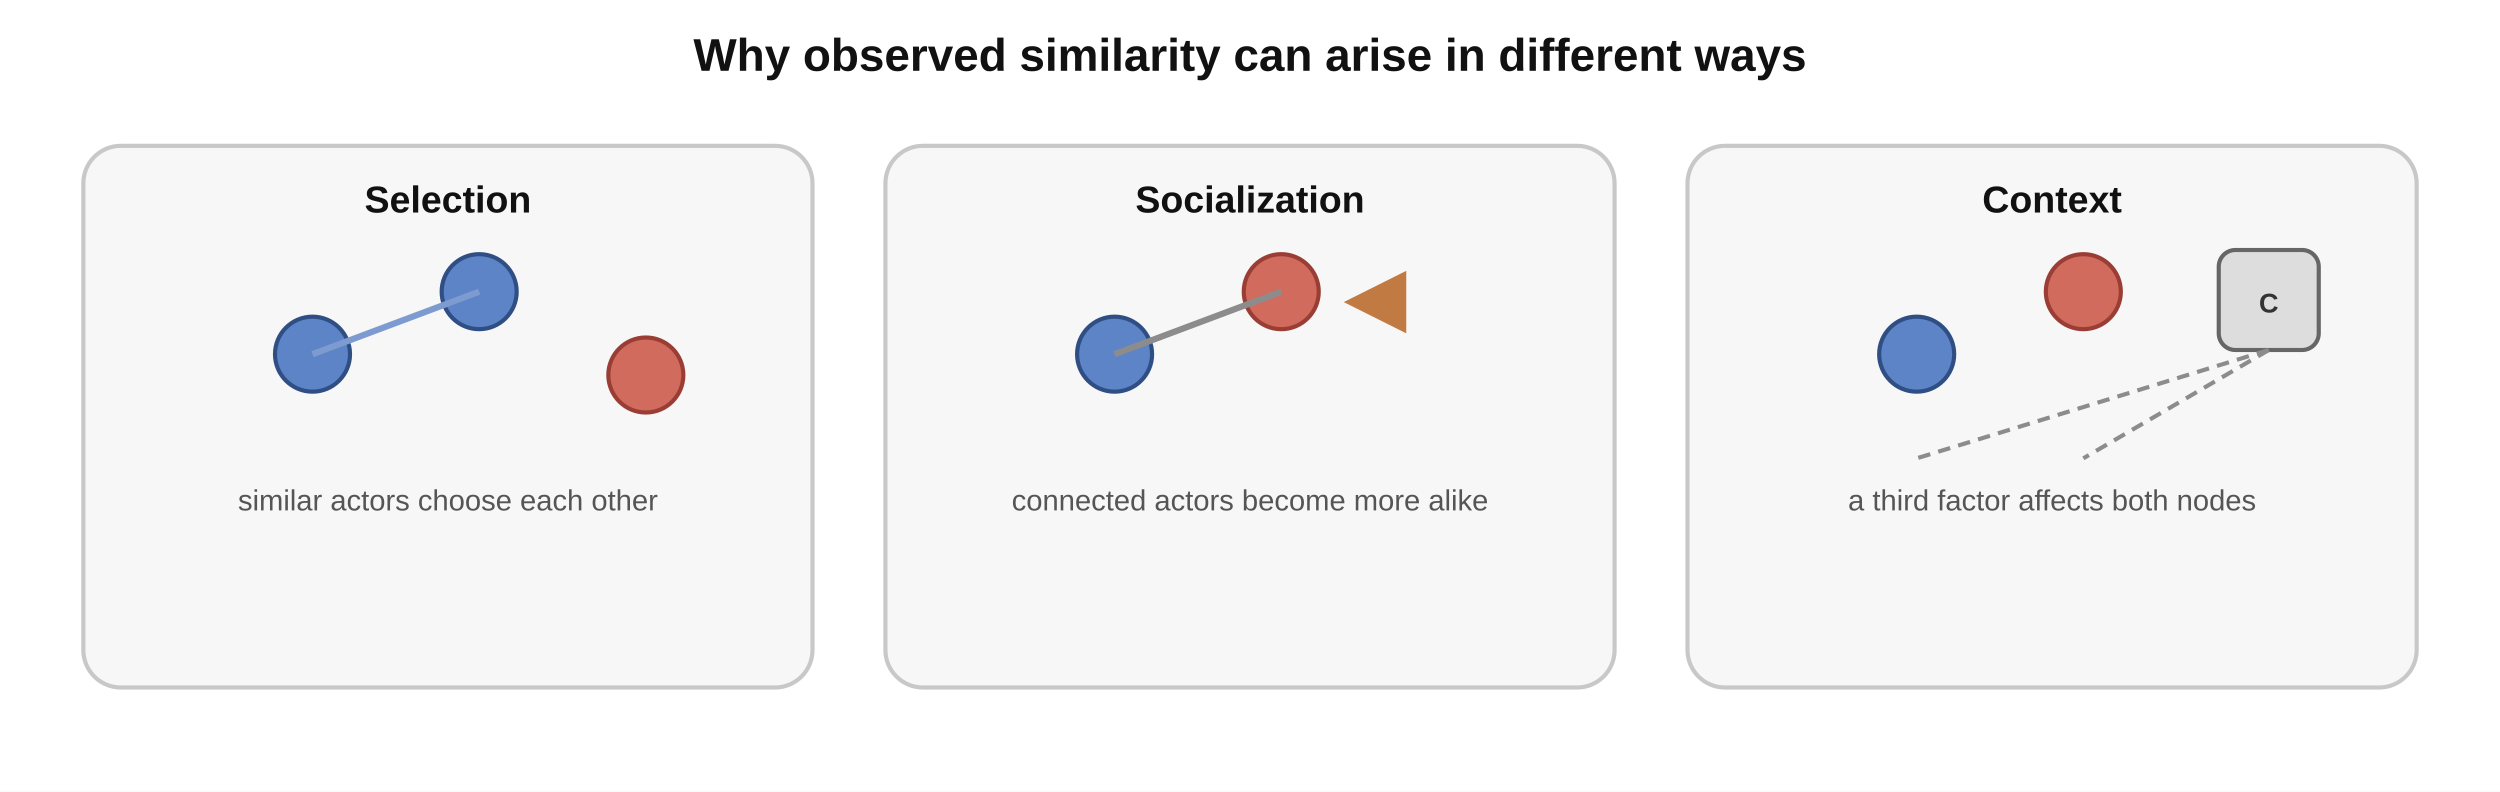
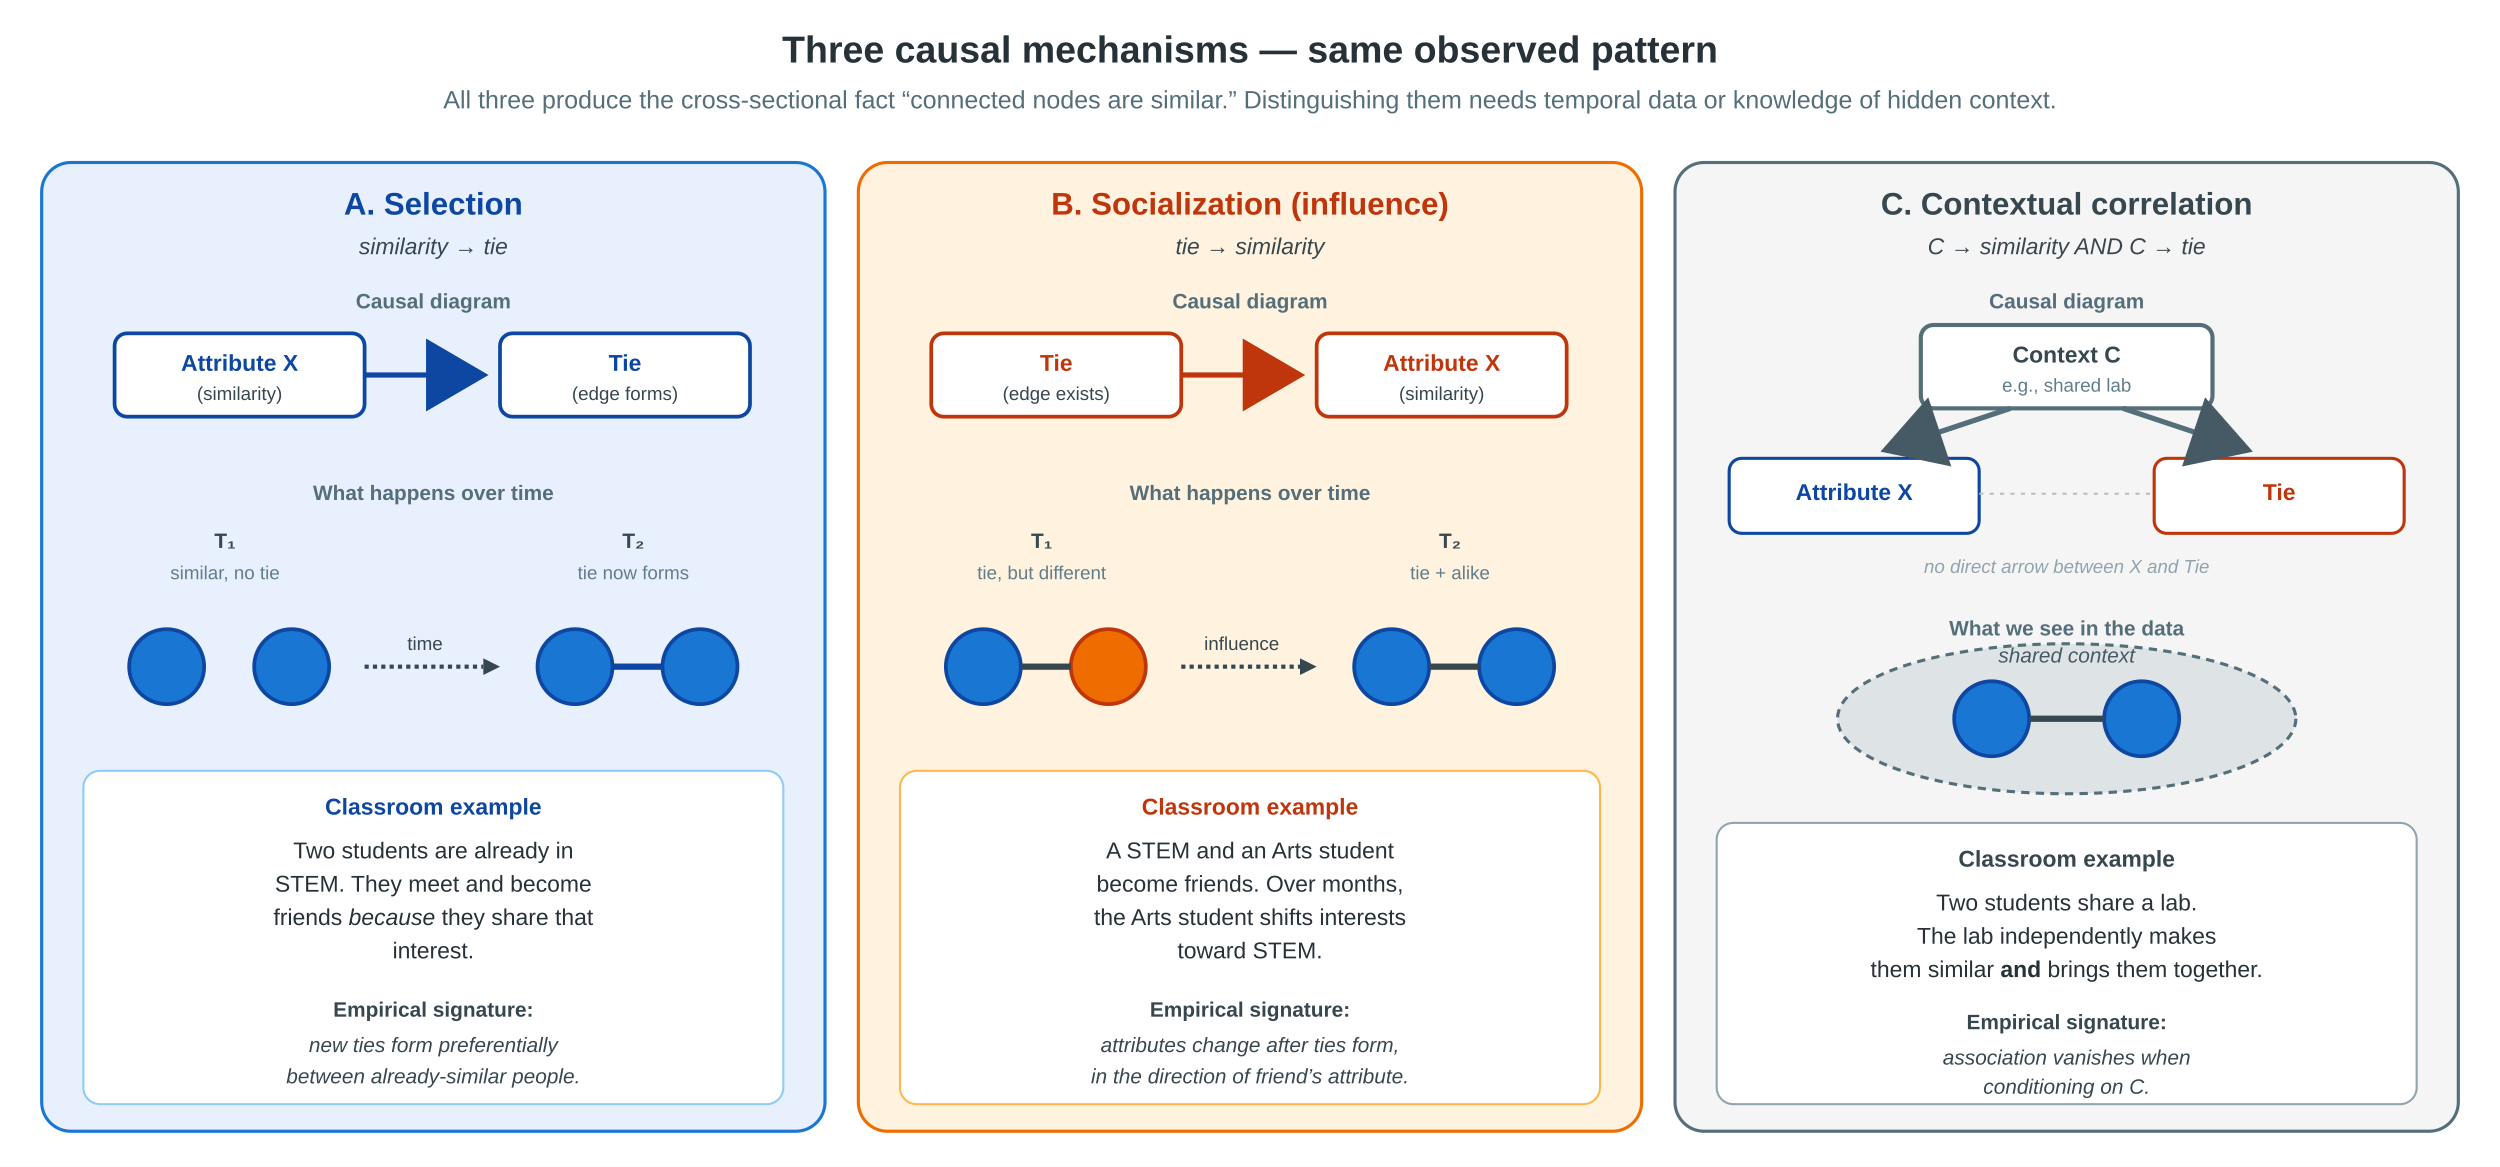
- <svg xmlns="http://www.w3.org/2000/svg" width="1200" height="380" viewBox="0 0 1200 380" role="img" aria-labelledby="title desc">
-   <rect width="1200" height="380" fill="#ffffff" />
-   <text x="600" y="34" text-anchor="middle" font-family="Arial, Helvetica, sans-serif" font-size="22" font-weight="700" fill="#111111">Why observed similarity can arise in different ways</text>
-   <rect x="40" y="70" width="350" height="260" rx="18" fill="#f7f7f7" stroke="#c8c8c8" stroke-width="2" />
-   <rect x="425" y="70" width="350" height="260" rx="18" fill="#f7f7f7" stroke="#c8c8c8" stroke-width="2" />
-   <rect x="810" y="70" width="350" height="260" rx="18" fill="#f7f7f7" stroke="#c8c8c8" stroke-width="2" />
-   <text x="215" y="102" text-anchor="middle" font-family="Arial, Helvetica, sans-serif" font-size="18" font-weight="700" fill="#111111">Selection</text>
-   <text x="600" y="102" text-anchor="middle" font-family="Arial, Helvetica, sans-serif" font-size="18" font-weight="700" fill="#111111">Socialization</text>
-   <text x="985" y="102" text-anchor="middle" font-family="Arial, Helvetica, sans-serif" font-size="18" font-weight="700" fill="#111111">Context</text>
+ <svg xmlns="http://www.w3.org/2000/svg" viewBox="0 0 1200 560" font-family="'Segoe UI', Arial, sans-serif" role="img" aria-labelledby="title desc">
+   <defs>
+     <marker id="arrowBlue" markerWidth="14" markerHeight="14" refX="11" refY="7" orient="auto" markerUnits="strokeWidth">
+       <path d="M 0 0 L 12 7 L 0 14 z" fill="#0d47a1" />
+     </marker>
+     <marker id="arrowOrange" markerWidth="14" markerHeight="14" refX="11" refY="7" orient="auto" markerUnits="strokeWidth">
+       <path d="M 0 0 L 12 7 L 0 14 z" fill="#bf360c" />
+     </marker>
+     <marker id="arrowGray" markerWidth="14" markerHeight="14" refX="11" refY="7" orient="auto" markerUnits="strokeWidth">
+       <path d="M 0 0 L 12 7 L 0 14 z" fill="#455a64" />
+     </marker>
+   </defs>
+   <rect width="1200" height="560" fill="#ffffff" />
+   <text x="600" y="30" text-anchor="middle" font-size="18" font-weight="700" fill="#263238">Three causal mechanisms — same observed pattern</text>
+   <text x="600" y="52" text-anchor="middle" font-size="12" fill="#546e7a">All three produce the cross-sectional fact “connected nodes are similar.” Distinguishing them needs temporal data or knowledge of hidden context.</text>
  <g>
-     <circle cx="150" cy="170" r="18" fill="#5c84c7" stroke="#2f4e84" stroke-width="2" />
-     <circle cx="230" cy="140" r="18" fill="#5c84c7" stroke="#2f4e84" stroke-width="2" />
-     <circle cx="310" cy="180" r="18" fill="#d16b5d" stroke="#9a3e35" stroke-width="2" />
-     <line x1="150" y1="170" x2="230" y2="140" stroke="#7d9bd0" stroke-width="3" />
-     <text x="215" y="245" text-anchor="middle" font-family="Arial, Helvetica, sans-serif" font-size="14" fill="#555555">similar actors choose each other</text>
+     <rect x="20" y="78" width="376" height="465" rx="14" fill="#e8f0fe" stroke="#1976d2" stroke-width="1.5" />
+     <text x="208" y="103" text-anchor="middle" font-size="15" font-weight="700" fill="#0d47a1">A. Selection</text>
+     <text x="208" y="122" text-anchor="middle" font-size="11" font-style="italic" fill="#37474f">similarity → tie</text>
+     <text x="208" y="148" text-anchor="middle" font-size="10" font-weight="600" fill="#546e7a">Causal diagram</text>
+     <rect x="55" y="160" width="120" height="40" rx="6" fill="#ffffff" stroke="#0d47a1" stroke-width="1.8" />
+     <text x="115" y="178" text-anchor="middle" font-size="11" font-weight="700" fill="#0d47a1">Attribute X</text>
+     <text x="115" y="192" text-anchor="middle" font-size="9" fill="#37474f">(similarity)</text>
+     <rect x="240" y="160" width="120" height="40" rx="6" fill="#ffffff" stroke="#0d47a1" stroke-width="1.8" />
+     <text x="300" y="178" text-anchor="middle" font-size="11" font-weight="700" fill="#0d47a1">Tie</text>
+     <text x="300" y="192" text-anchor="middle" font-size="9" fill="#37474f">(edge forms)</text>
+     <line x1="175" y1="180" x2="232" y2="180" stroke="#0d47a1" stroke-width="2.5" marker-end="url(#arrowBlue)" />
+     <text x="208" y="240" text-anchor="middle" font-size="10" font-weight="600" fill="#546e7a">What happens over time</text>
+     <text x="108" y="263" text-anchor="middle" font-size="10" font-weight="700" fill="#37474f">T₁</text>
+     <text x="108" y="278" text-anchor="middle" font-size="9" fill="#607d8b">similar, no tie</text>
+     <circle cx="80" cy="320" r="18" fill="#1976d2" stroke="#0d47a1" stroke-width="1.8" />
+     <circle cx="140" cy="320" r="18" fill="#1976d2" stroke="#0d47a1" stroke-width="1.8" />
+     <line x1="175" y1="320" x2="232" y2="320" stroke="#37474f" stroke-width="2" stroke-dasharray="2,2" />
+     <polygon points="232,316 240,320 232,324" fill="#37474f" />
+     <text x="204" y="312" text-anchor="middle" font-size="9" fill="#37474f">time</text>
+     <text x="304" y="263" text-anchor="middle" font-size="10" font-weight="700" fill="#37474f">T₂</text>
+     <text x="304" y="278" text-anchor="middle" font-size="9" fill="#607d8b">tie now forms</text>
+     <circle cx="276" cy="320" r="18" fill="#1976d2" stroke="#0d47a1" stroke-width="1.8" />
+     <circle cx="336" cy="320" r="18" fill="#1976d2" stroke="#0d47a1" stroke-width="1.8" />
+     <line x1="294" y1="320" x2="318" y2="320" stroke="#0d47a1" stroke-width="3" />
+     <rect x="40" y="370" width="336" height="160" rx="8" fill="#ffffff" stroke="#90caf9" stroke-width="1" />
+     <text x="208" y="391" text-anchor="middle" font-size="11" font-weight="700" fill="#0d47a1">Classroom example</text>
+     <text x="208" y="412" text-anchor="middle" font-size="11" fill="#263238">Two students are already in</text>
+     <text x="208" y="428" text-anchor="middle" font-size="11" fill="#263238">STEM. They meet and become</text>
+     <text x="208" y="444" text-anchor="middle" font-size="11" fill="#263238">friends <tspan font-style="italic">because</tspan> they share that</text>
+     <text x="208" y="460" text-anchor="middle" font-size="11" fill="#263238">interest.</text>
+     <text x="208" y="488" text-anchor="middle" font-size="10" font-weight="600" fill="#37474f">Empirical signature:</text>
+     <text x="208" y="505" text-anchor="middle" font-size="10" font-style="italic" fill="#37474f">new ties form preferentially</text>
+     <text x="208" y="520" text-anchor="middle" font-size="10" font-style="italic" fill="#37474f">between already-similar people.</text>
  </g>
  <g>
-     <circle cx="535" cy="170" r="18" fill="#5c84c7" stroke="#2f4e84" stroke-width="2" />
-     <circle cx="615" cy="140" r="18" fill="#d16b5d" stroke="#9a3e35" stroke-width="2" />
-     <line x1="535" y1="170" x2="615" y2="140" stroke="#8c8c8c" stroke-width="3" />
-     <polygon points="645,145 675,130 675,160" fill="#c07a42" />
-     <text x="600" y="245" text-anchor="middle" font-family="Arial, Helvetica, sans-serif" font-size="14" fill="#555555">connected actors become more alike</text>
+     <rect x="412" y="78" width="376" height="465" rx="14" fill="#fff3e0" stroke="#ef6c00" stroke-width="1.5" />
+     <text x="600" y="103" text-anchor="middle" font-size="15" font-weight="700" fill="#bf360c">B. Socialization (influence)</text>
+     <text x="600" y="122" text-anchor="middle" font-size="11" font-style="italic" fill="#37474f">tie → similarity</text>
+     <text x="600" y="148" text-anchor="middle" font-size="10" font-weight="600" fill="#546e7a">Causal diagram</text>
+     <rect x="447" y="160" width="120" height="40" rx="6" fill="#ffffff" stroke="#bf360c" stroke-width="1.8" />
+     <text x="507" y="178" text-anchor="middle" font-size="11" font-weight="700" fill="#bf360c">Tie</text>
+     <text x="507" y="192" text-anchor="middle" font-size="9" fill="#37474f">(edge exists)</text>
+     <rect x="632" y="160" width="120" height="40" rx="6" fill="#ffffff" stroke="#bf360c" stroke-width="1.8" />
+     <text x="692" y="178" text-anchor="middle" font-size="11" font-weight="700" fill="#bf360c">Attribute X</text>
+     <text x="692" y="192" text-anchor="middle" font-size="9" fill="#37474f">(similarity)</text>
+     <line x1="567" y1="180" x2="624" y2="180" stroke="#bf360c" stroke-width="2.5" marker-end="url(#arrowOrange)" />
+     <text x="600" y="240" text-anchor="middle" font-size="10" font-weight="600" fill="#546e7a">What happens over time</text>
+     <text x="500" y="263" text-anchor="middle" font-size="10" font-weight="700" fill="#37474f">T₁</text>
+     <text x="500" y="278" text-anchor="middle" font-size="9" fill="#607d8b">tie, but different</text>
+     <circle cx="472" cy="320" r="18" fill="#1976d2" stroke="#0d47a1" stroke-width="1.8" />
+     <circle cx="532" cy="320" r="18" fill="#ef6c00" stroke="#bf360c" stroke-width="1.8" />
+     <line x1="490" y1="320" x2="514" y2="320" stroke="#37474f" stroke-width="3" />
+     <line x1="567" y1="320" x2="624" y2="320" stroke="#37474f" stroke-width="2" stroke-dasharray="2,2" />
+     <polygon points="624,316 632,320 624,324" fill="#37474f" />
+     <text x="596" y="312" text-anchor="middle" font-size="9" fill="#37474f">influence</text>
+     <text x="696" y="263" text-anchor="middle" font-size="10" font-weight="700" fill="#37474f">T₂</text>
+     <text x="696" y="278" text-anchor="middle" font-size="9" fill="#607d8b">tie + alike</text>
+     <circle cx="668" cy="320" r="18" fill="#1976d2" stroke="#0d47a1" stroke-width="1.8" />
+     <circle cx="728" cy="320" r="18" fill="#1976d2" stroke="#0d47a1" stroke-width="1.8" />
+     <line x1="686" y1="320" x2="710" y2="320" stroke="#37474f" stroke-width="3" />
+     <rect x="432" y="370" width="336" height="160" rx="8" fill="#ffffff" stroke="#ffb74d" stroke-width="1" />
+     <text x="600" y="391" text-anchor="middle" font-size="11" font-weight="700" fill="#bf360c">Classroom example</text>
+     <text x="600" y="412" text-anchor="middle" font-size="11" fill="#263238">A STEM and an Arts student</text>
+     <text x="600" y="428" text-anchor="middle" font-size="11" fill="#263238">become friends. Over months,</text>
+     <text x="600" y="444" text-anchor="middle" font-size="11" fill="#263238">the Arts student shifts interests</text>
+     <text x="600" y="460" text-anchor="middle" font-size="11" fill="#263238">toward STEM.</text>
+     <text x="600" y="488" text-anchor="middle" font-size="10" font-weight="600" fill="#37474f">Empirical signature:</text>
+     <text x="600" y="505" text-anchor="middle" font-size="10" font-style="italic" fill="#37474f">attributes change after ties form,</text>
+     <text x="600" y="520" text-anchor="middle" font-size="10" font-style="italic" fill="#37474f">in the direction of friend’s attribute.</text>
  </g>
  <g>
-     <circle cx="920" cy="170" r="18" fill="#5c84c7" stroke="#2f4e84" stroke-width="2" />
-     <circle cx="1000" cy="140" r="18" fill="#d16b5d" stroke="#9a3e35" stroke-width="2" />
-     <rect x="1065" y="120" width="48" height="48" rx="8" fill="#dddddd" stroke="#666666" stroke-width="2" />
-     <line x1="1089" y1="168" x2="920" y2="220" stroke="#8c8c8c" stroke-width="2" stroke-dasharray="6 4" />
-     <line x1="1089" y1="168" x2="1000" y2="220" stroke="#8c8c8c" stroke-width="2" stroke-dasharray="6 4" />
-     <text x="1089" y="150" text-anchor="middle" font-family="Arial, Helvetica, sans-serif" font-size="13" font-weight="700" fill="#333333">C</text>
-     <text x="985" y="245" text-anchor="middle" font-family="Arial, Helvetica, sans-serif" font-size="14" fill="#555555">a third factor affects both nodes</text>
+     <rect x="804" y="78" width="376" height="465" rx="14" fill="#f5f5f5" stroke="#546e7a" stroke-width="1.5" />
+     <text x="992" y="103" text-anchor="middle" font-size="15" font-weight="700" fill="#37474f">C. Contextual correlation</text>
+     <text x="992" y="122" text-anchor="middle" font-size="11" font-style="italic" fill="#37474f">C → similarity AND C → tie</text>
+     <text x="992" y="148" text-anchor="middle" font-size="10" font-weight="600" fill="#546e7a">Causal diagram</text>
+     <rect x="922" y="156" width="140" height="40" rx="6" fill="#ffffff" stroke="#546e7a" stroke-width="2" />
+     <text x="992" y="174" text-anchor="middle" font-size="11" font-weight="700" fill="#37474f">Context C</text>
+     <text x="992" y="188" text-anchor="middle" font-size="9" fill="#607d8b">e.g., shared lab</text>
+     <rect x="830" y="220" width="120" height="36" rx="6" fill="#ffffff" stroke="#0d47a1" stroke-width="1.5" />
+     <text x="890" y="240" text-anchor="middle" font-size="11" font-weight="700" fill="#0d47a1">Attribute X</text>
+     <rect x="1034" y="220" width="120" height="36" rx="6" fill="#ffffff" stroke="#bf360c" stroke-width="1.5" />
+     <text x="1094" y="240" text-anchor="middle" font-size="11" font-weight="700" fill="#bf360c">Tie</text>
+     <line x1="965" y1="196" x2="905" y2="216" stroke="#546e7a" stroke-width="2.5" marker-end="url(#arrowGray)" />
+     <line x1="1019" y1="196" x2="1079" y2="216" stroke="#546e7a" stroke-width="2.5" marker-end="url(#arrowGray)" />
+     <line x1="950" y1="237" x2="1034" y2="237" stroke="#bdbdbd" stroke-width="1" stroke-dasharray="2,3" />
+     <text x="992" y="275" text-anchor="middle" font-size="9" font-style="italic" fill="#90a4ae">no direct arrow between X and Tie</text>
+     <text x="992" y="305" text-anchor="middle" font-size="10" font-weight="600" fill="#546e7a">What we see in the data</text>
+     <ellipse cx="992" cy="345" rx="110" ry="36" fill="#cfd8dc" fill-opacity="0.6" stroke="#546e7a" stroke-width="1.5" stroke-dasharray="4,3" />
+     <text x="992" y="318" text-anchor="middle" font-size="10" font-style="italic" fill="#455a64">shared context</text>
+     <circle cx="956" cy="345" r="18" fill="#1976d2" stroke="#0d47a1" stroke-width="1.8" />
+     <circle cx="1028" cy="345" r="18" fill="#1976d2" stroke="#0d47a1" stroke-width="1.8" />
+     <line x1="974" y1="345" x2="1010" y2="345" stroke="#37474f" stroke-width="3" />
+     <rect x="824" y="395" width="336" height="135" rx="8" fill="#ffffff" stroke="#90a4ae" stroke-width="1" />
+     <text x="992" y="416" text-anchor="middle" font-size="11" font-weight="700" fill="#37474f">Classroom example</text>
+     <text x="992" y="437" text-anchor="middle" font-size="11" fill="#263238">Two students share a lab.</text>
+     <text x="992" y="453" text-anchor="middle" font-size="11" fill="#263238">The lab independently makes</text>
+     <text x="992" y="469" text-anchor="middle" font-size="11" fill="#263238">them similar <tspan font-weight="700">and</tspan> brings them together.</text>
+     <text x="992" y="494" text-anchor="middle" font-size="10" font-weight="600" fill="#37474f">Empirical signature:</text>
+     <text x="992" y="511" text-anchor="middle" font-size="10" font-style="italic" fill="#37474f">association vanishes when</text>
+     <text x="992" y="525" text-anchor="middle" font-size="10" font-style="italic" fill="#37474f">conditioning on C.</text>
  </g>
</svg>
